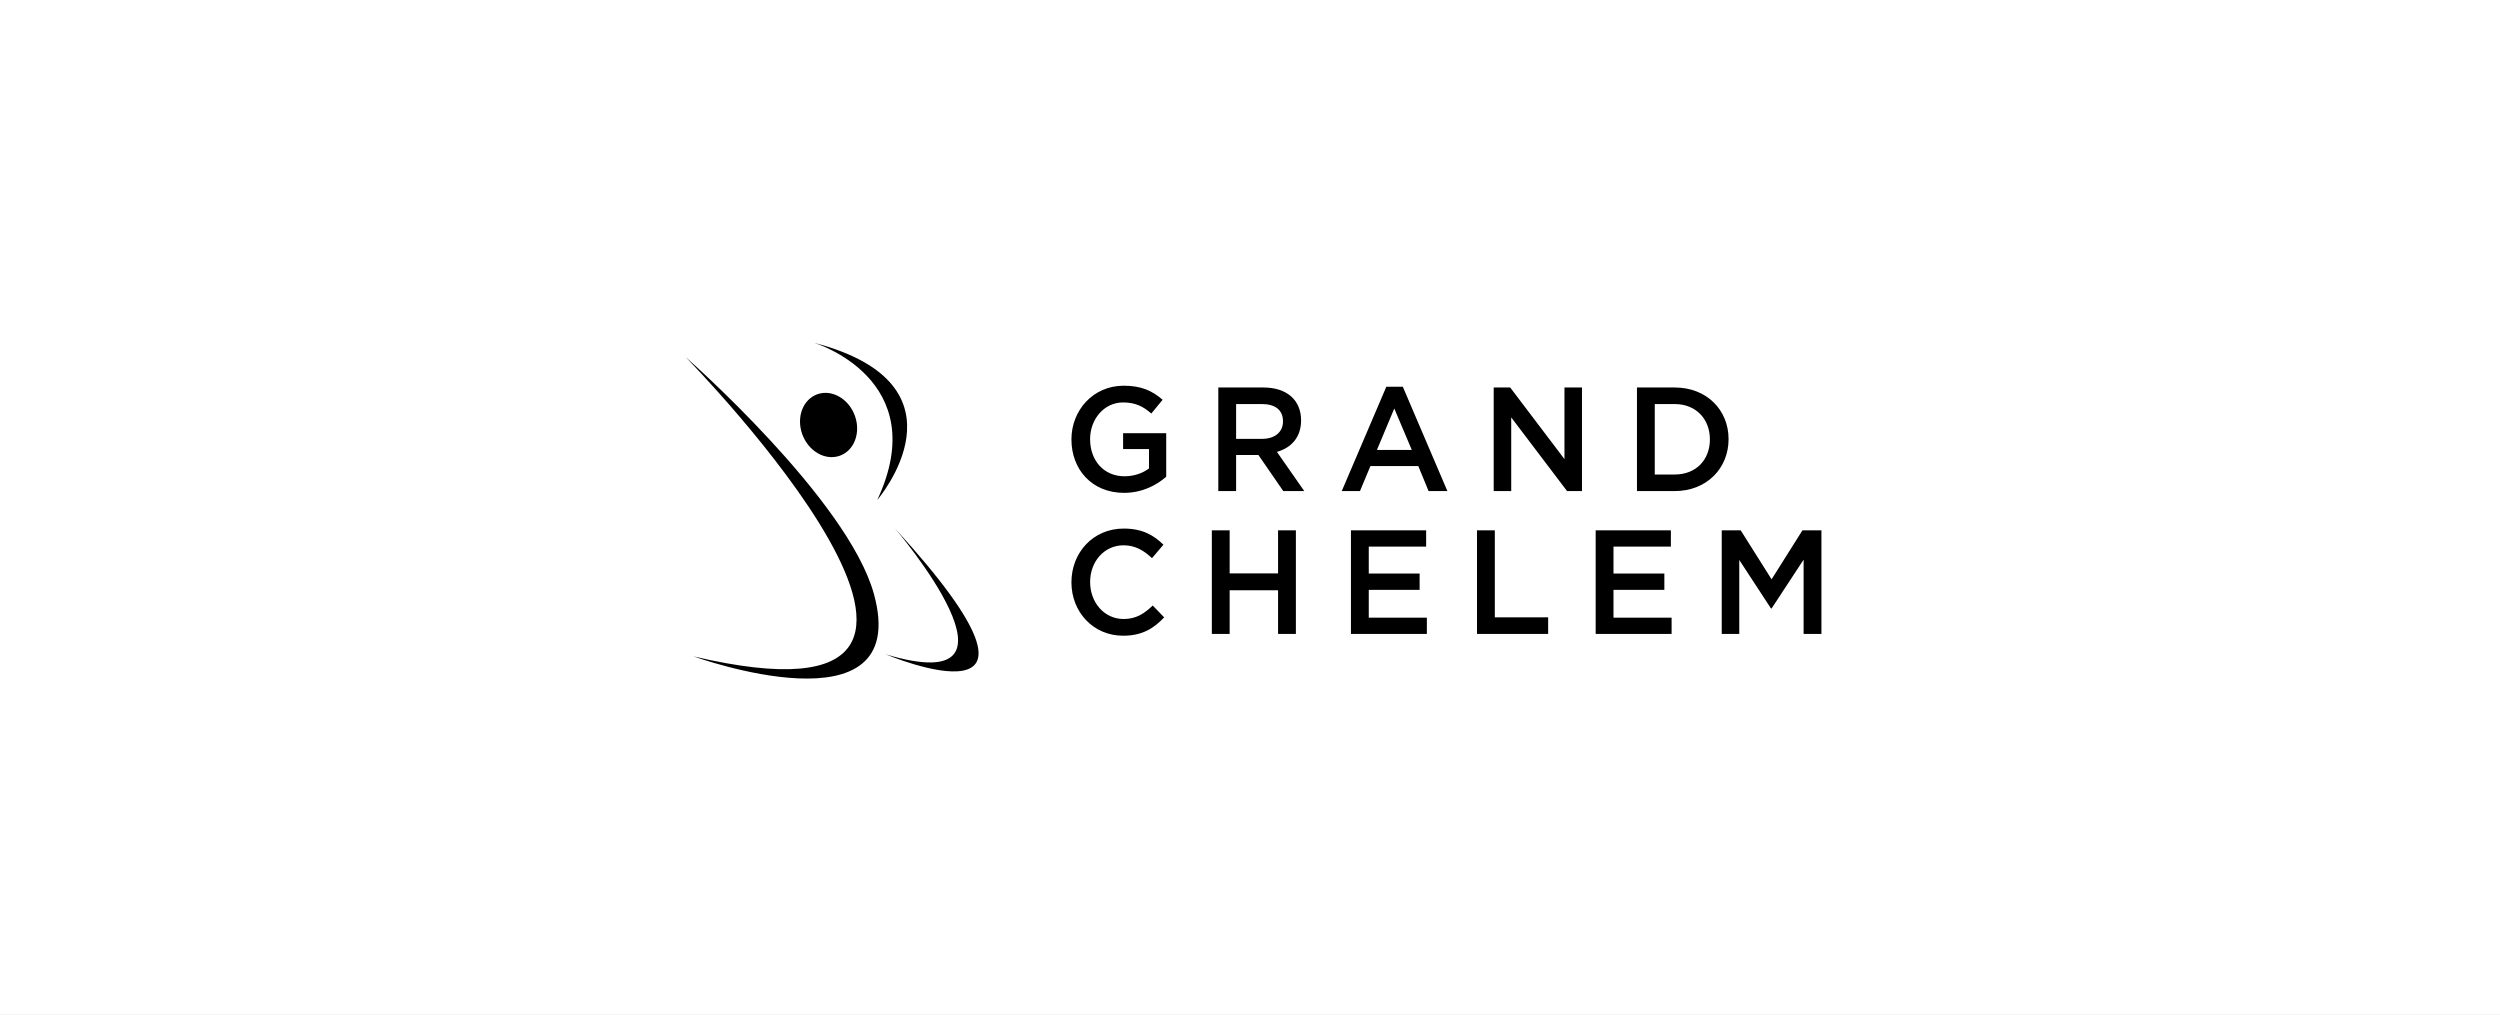
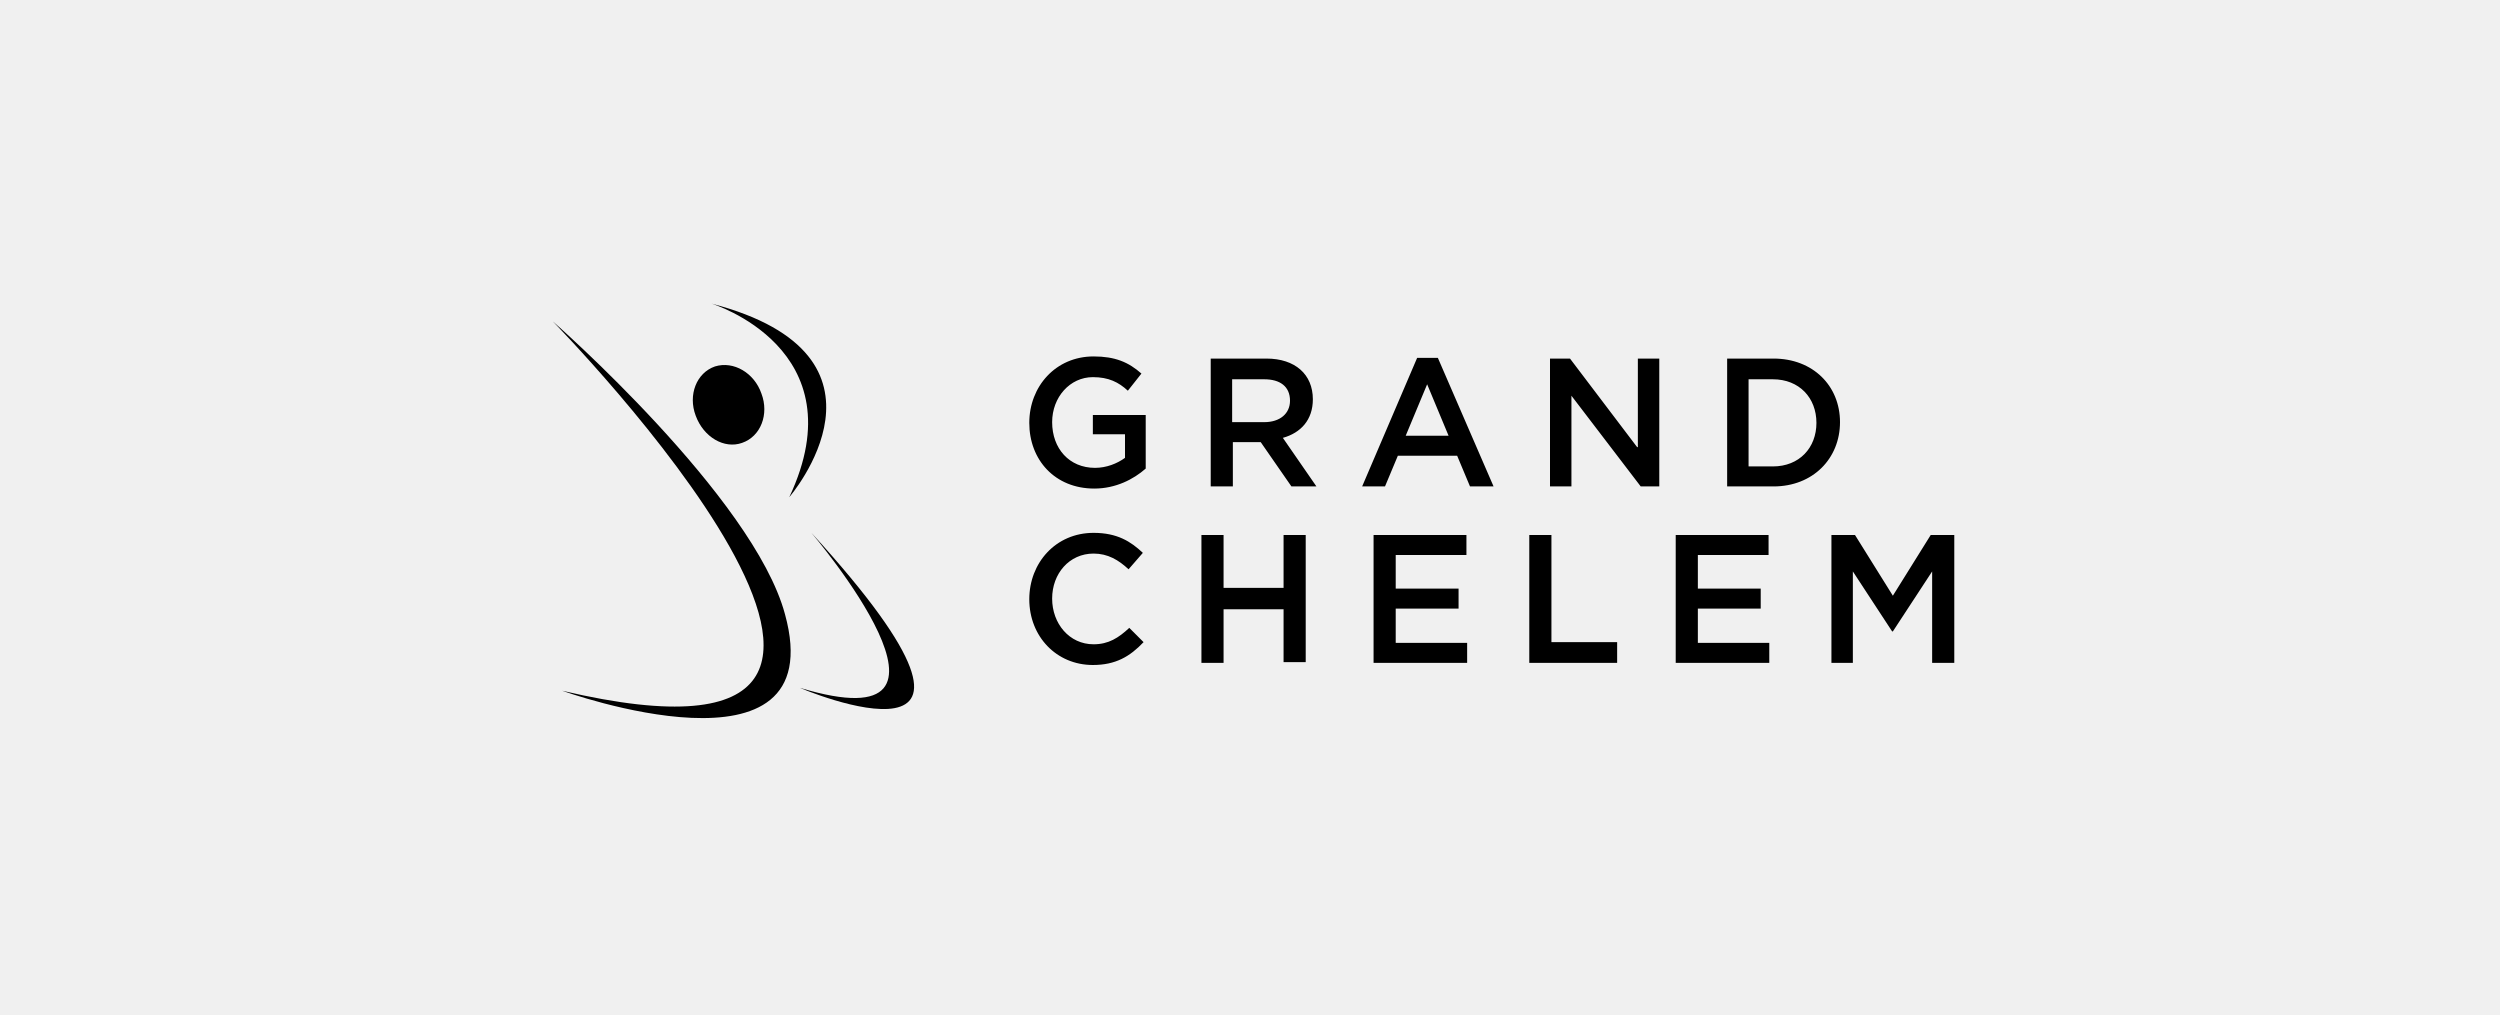
- <svg xmlns="http://www.w3.org/2000/svg" width="350px" height="142px" viewBox="0 0 350 142" version="1.1">
-   <g id="Web" stroke="none" stroke-width="1" fill="none" fill-rule="evenodd">
+ <svg xmlns="http://www.w3.org/2000/svg" version="1.1" id="图层_1" x="0px" y="0px" viewBox="0 0 350 142" style="enable-background:new 0 0 350 142;" xml:space="preserve">
+   <g id="Web">
    <g id="About-us" transform="translate(-925, -5640)">
      <g id="Group-4-Copy-2" transform="translate(925, 5640)">
-         <rect id="Rectangle" fill="#FFFFFF" x="0" y="0" width="350" height="142" />
-         <g id="Grand-Chelem-Event-SA-_-Sport-&amp;-Event-Management-1" transform="translate(96, 48)" fill="#000000" fill-rule="nonzero">
-           <path d="M18,0 C18,0 34.761,5.076 26.812,22 C26.812,22 40.657,5.93 18,0 L18,0 Z" id="Path" />
-           <path d="M23.69,10.226 C24.541,12.609 23.58,15.111 21.542,15.815 C19.504,16.518 17.162,15.157 16.31,12.774 C15.459,10.391 16.42,7.889 18.458,7.185 C20.496,6.482 22.838,7.843 23.69,10.226 L23.69,10.226 Z" id="Path" />
-           <path d="M29.313,26 C29.313,26 49.998,50.207 28,43.604 C28,43.604 56.354,55.575 29.313,26 L29.313,26 Z" id="Path" />
-           <path d="M0,2 C0,2 53.088,56.124 1.079,43.891 C1.079,43.891 31.778,55.012 26.358,35.19 C22.739,21.951 0,2 0,2 L0,2 Z" id="Path" />
-           <path d="M66.983,38.431 L65.38,36.774 C64.163,37.934 63.048,38.659 61.303,38.659 C58.585,38.659 56.617,36.338 56.617,33.479 C56.617,30.62 58.585,28.341 61.303,28.341 C62.926,28.341 64.143,29.066 65.279,30.144 L66.881,28.258 C65.522,26.932 63.94,26 61.323,26 C57.023,26 54,29.377 54,33.521 C54,37.706 57.083,41 61.222,41 C63.879,41 65.502,40.006 66.983,38.431 L66.983,38.431 Z M82.928,34.639 L82.928,40.752 L85.423,40.752 L85.423,26.249 L82.928,26.249 L82.928,32.278 L76.152,32.278 L76.152,26.249 L73.657,26.249 L73.657,40.752 L76.152,40.752 L76.152,34.639 L82.928,34.639 L82.928,34.639 Z M103.66,26.249 L93.131,26.249 L93.131,40.752 L103.761,40.752 L103.761,38.472 L95.627,38.472 L95.627,34.577 L102.747,34.577 L102.747,32.299 L95.627,32.299 L95.627,28.528 L103.66,28.528 L103.66,26.249 L103.66,26.249 Z M110.78,40.752 L120.741,40.752 L120.741,38.431 L113.275,38.431 L113.275,26.249 L110.78,26.249 L110.78,40.752 L110.78,40.752 Z M137.923,26.249 L127.394,26.249 L127.394,40.752 L138.024,40.752 L138.024,38.472 L129.889,38.472 L129.889,34.577 L137.01,34.577 L137.01,32.299 L129.889,32.299 L129.889,28.528 L137.923,28.528 L137.923,26.249 L137.923,26.249 Z M156.505,30.351 L156.505,40.752 L159,40.752 L159,26.249 L156.342,26.249 L152.021,33.106 L147.701,26.249 L145.043,26.249 L145.043,40.752 L147.498,40.752 L147.498,30.392 L151.94,37.188 L152.021,37.188 L156.505,30.351 L156.505,30.351 Z" id="Shape" />
-           <path d="M67.27,18.742 L67.27,12.651 L61.233,12.651 L61.233,14.867 L64.859,14.867 L64.859,17.581 C63.988,18.244 62.773,18.679 61.435,18.679 C58.538,18.679 56.613,16.484 56.613,13.479 C56.613,10.662 58.599,8.341 61.213,8.341 C63.016,8.341 64.089,8.942 65.184,9.895 L66.764,7.968 C65.305,6.704 63.785,6 61.314,6 C57.039,6 54,9.439 54,13.521 C54,17.768 56.917,21 61.354,21 C63.867,21 65.872,19.964 67.27,18.742 L67.27,18.742 Z M86.598,20.751 L82.769,15.261 C84.754,14.702 86.152,13.251 86.152,10.848 C86.152,8.01 84.147,6.249 80.885,6.249 L74.564,6.249 L74.564,20.751 L77.056,20.751 L77.056,15.696 L80.176,15.696 L83.661,20.751 L86.598,20.751 L86.598,20.751 Z M83.62,10.993 C83.62,12.485 82.485,13.438 80.702,13.438 L77.056,13.438 L77.056,8.569 L80.682,8.569 C82.526,8.569 83.62,9.398 83.62,10.993 L83.62,10.993 Z M100.395,6.145 L98.085,6.145 L91.845,20.751 L94.398,20.751 L95.857,17.25 L102.563,17.25 L104.001,20.751 L106.635,20.751 L100.395,6.145 L100.395,6.145 Z M101.651,14.992 L96.769,14.992 L99.2,9.191 L101.651,14.992 L101.651,14.992 Z M123.025,16.276 L115.428,6.249 L113.118,6.249 L113.118,20.751 L115.57,20.751 L115.57,10.434 L123.39,20.751 L125.477,20.751 L125.477,6.249 L123.025,6.249 L123.025,16.276 L123.025,16.276 Z M146,13.479 C146,9.377 142.92,6.249 138.463,6.249 L133.175,6.249 L133.175,20.751 L138.463,20.751 C142.92,20.751 146,17.581 146,13.479 L146,13.479 Z M143.386,13.521 C143.386,16.38 141.441,18.431 138.463,18.431 L135.667,18.431 L135.667,8.569 L138.463,8.569 C141.441,8.569 143.386,10.662 143.386,13.521 L143.386,13.521 Z" id="Shape" />
+         <g id="Grand-Chelem-Event-SA-_x5F_-Sport-_x26_-Event-Management-1" transform="translate(96, 48)">
+           <path id="Path" d="M3.6-5.5c0,0,20.7,6.3,10.9,27.1C14.5,21.6,31.6,1.8,3.6-5.5L3.6-5.5z" />
+           <path id="Path_1_" d="M10.6,7.1c1.1,2.9-0.1,6-2.7,6.9c-2.5,0.9-5.4-0.8-6.5-3.8c-1.1-2.9,0.1-6,2.7-6.9      C6.7,2.5,9.6,4.2,10.6,7.1L10.6,7.1z" />
+           <path id="Path_2_" d="M17.6,26.6c0,0,25.5,29.9-1.6,21.7C15.9,48.3,50.9,63.1,17.6,26.6L17.6,26.6z" />
+           <path id="Path_3_" d="M-18.6-3c0,0,65.5,66.8,1.3,51.7c0,0,37.9,13.7,31.2-10.7C9.5,21.6-18.6-3-18.6-3L-18.6-3z" />
+           <path id="Shape" d="M64.1,41.9l-2-2c-1.5,1.4-2.9,2.3-5,2.3c-3.4,0-5.8-2.9-5.8-6.4c0-3.5,2.4-6.3,5.8-6.3c2,0,3.5,0.9,4.9,2.2      l2-2.3c-1.7-1.6-3.6-2.8-6.9-2.8c-5.3,0-9,4.2-9,9.3c0,5.2,3.8,9.2,8.9,9.2C60.2,45.1,62.2,43.9,64.1,41.9L64.1,41.9z       M83.7,37.2v7.5h3.1V26.9h-3.1v7.4h-8.4v-7.4h-3.1v17.9h3.1v-7.5H83.7L83.7,37.2z M109.3,26.9h-13v17.9h13.1V42h-10v-4.8h8.8      v-2.8h-8.8v-4.7h9.9V26.9L109.3,26.9z M118.1,44.8h12.3v-2.9h-9.2v-15h-3.1V44.8L118.1,44.8z M151.6,26.9h-13v17.9h13.1V42h-10      v-4.8h8.8v-2.8h-8.8v-4.7h9.9V26.9L151.6,26.9z M174.5,32v12.8h3.1V26.9h-3.3l-5.3,8.5l-5.3-8.5h-3.3v17.9h3V32l5.5,8.4h0.1      L174.5,32L174.5,32z" />
+           <path id="Shape_1_" d="M64.4,17.6v-7.5H57v2.7h4.5v3.3c-1.1,0.8-2.6,1.4-4.2,1.4c-3.6,0-6-2.7-6-6.4c0-3.5,2.5-6.3,5.7-6.3      c2.2,0,3.6,0.7,4.9,1.9l1.9-2.4c-1.8-1.6-3.7-2.4-6.7-2.4c-5.3,0-9,4.2-9,9.3c0,5.2,3.6,9.2,9.1,9.2      C60.2,20.4,62.7,19.1,64.4,17.6L64.4,17.6z M88.3,20.1l-4.7-6.8c2.5-0.7,4.2-2.5,4.2-5.4c0-3.5-2.5-5.7-6.5-5.7h-7.8v17.9h3.1      v-6.2h3.9l4.3,6.2H88.3L88.3,20.1z M84.6,8.1c0,1.8-1.4,3-3.6,3h-4.5v-6H81C83.2,5.1,84.6,6.1,84.6,8.1L84.6,8.1z M105.3,2.1      h-2.9l-7.7,18h3.2l1.8-4.3h8.3l1.8,4.3h3.3L105.3,2.1L105.3,2.1z M106.8,13h-6l3-7.2L106.8,13L106.8,13z M133.2,14.6l-9.4-12.4      H121v17.9h3V7.4l9.7,12.7h2.6V2.2h-3V14.6L133.2,14.6z M161.6,11.1c0-5.1-3.8-8.9-9.3-8.9h-6.5v17.9h6.5      C157.8,20.1,161.6,16.2,161.6,11.1L161.6,11.1z M158.3,11.2c0,3.5-2.4,6.1-6.1,6.1h-3.4V5.1h3.4C155.9,5.1,158.3,7.7,158.3,11.2      L158.3,11.2z" />
        </g>
      </g>
    </g>
  </g>
</svg>
